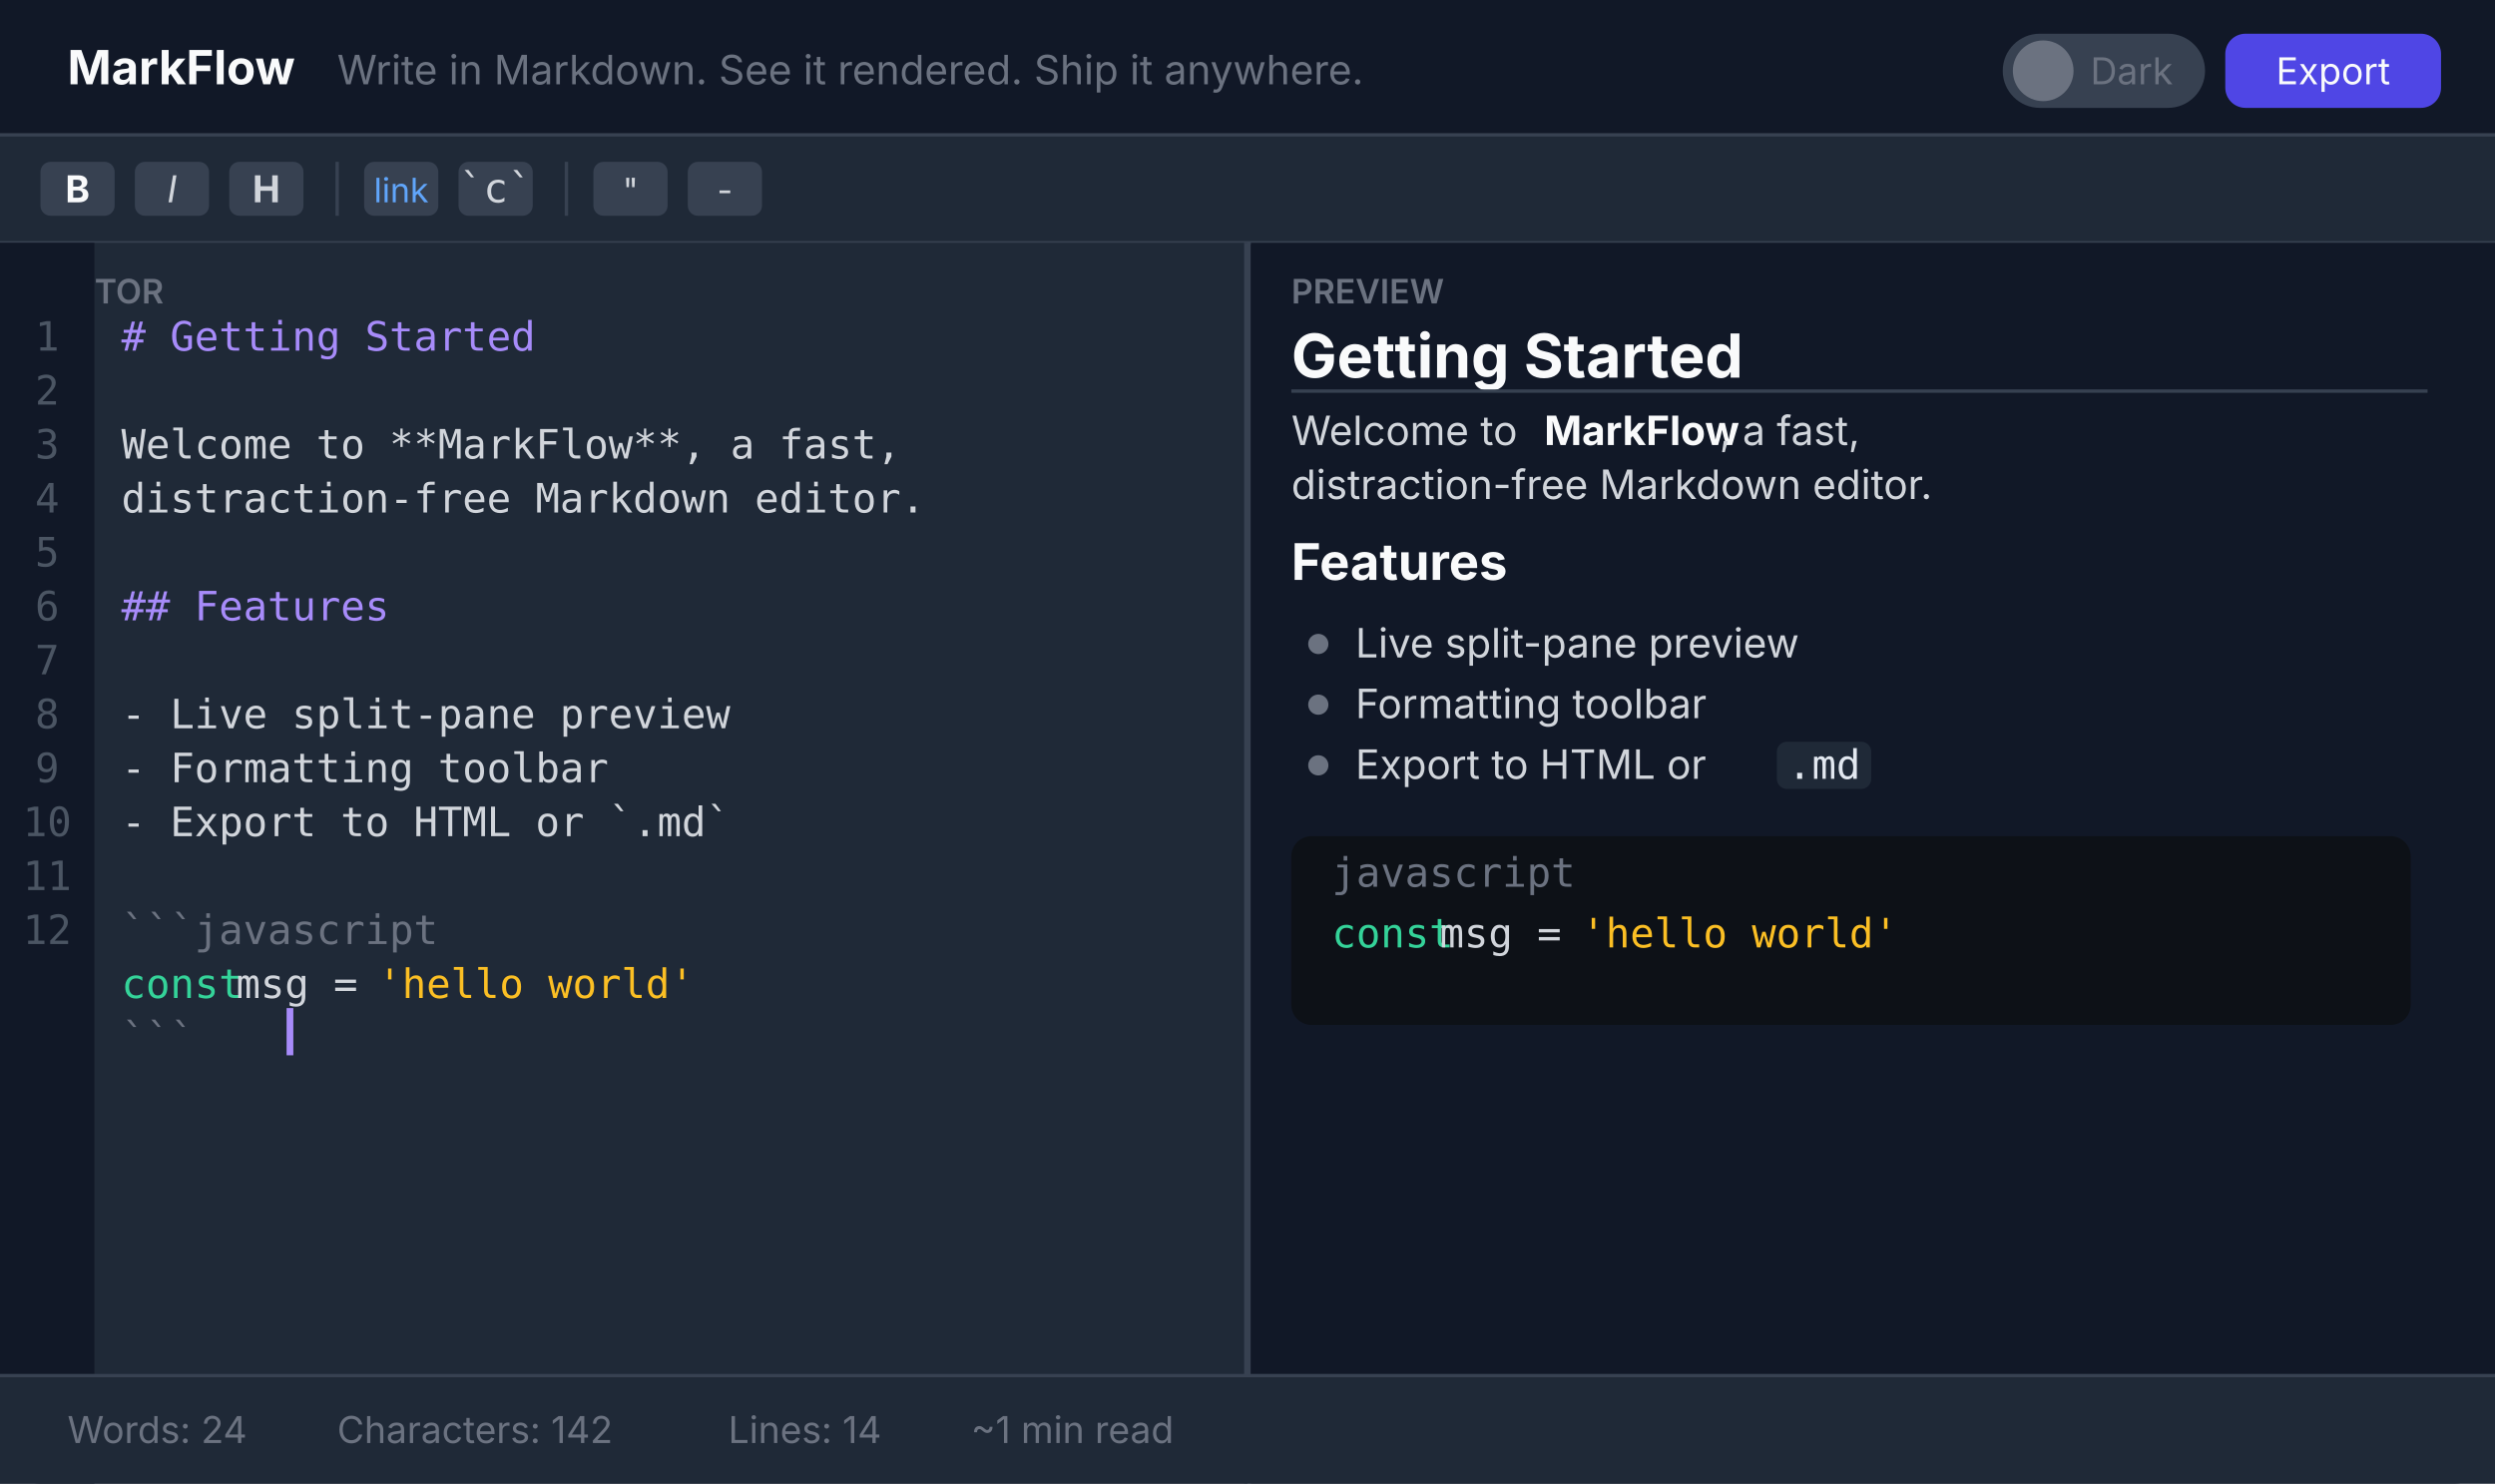
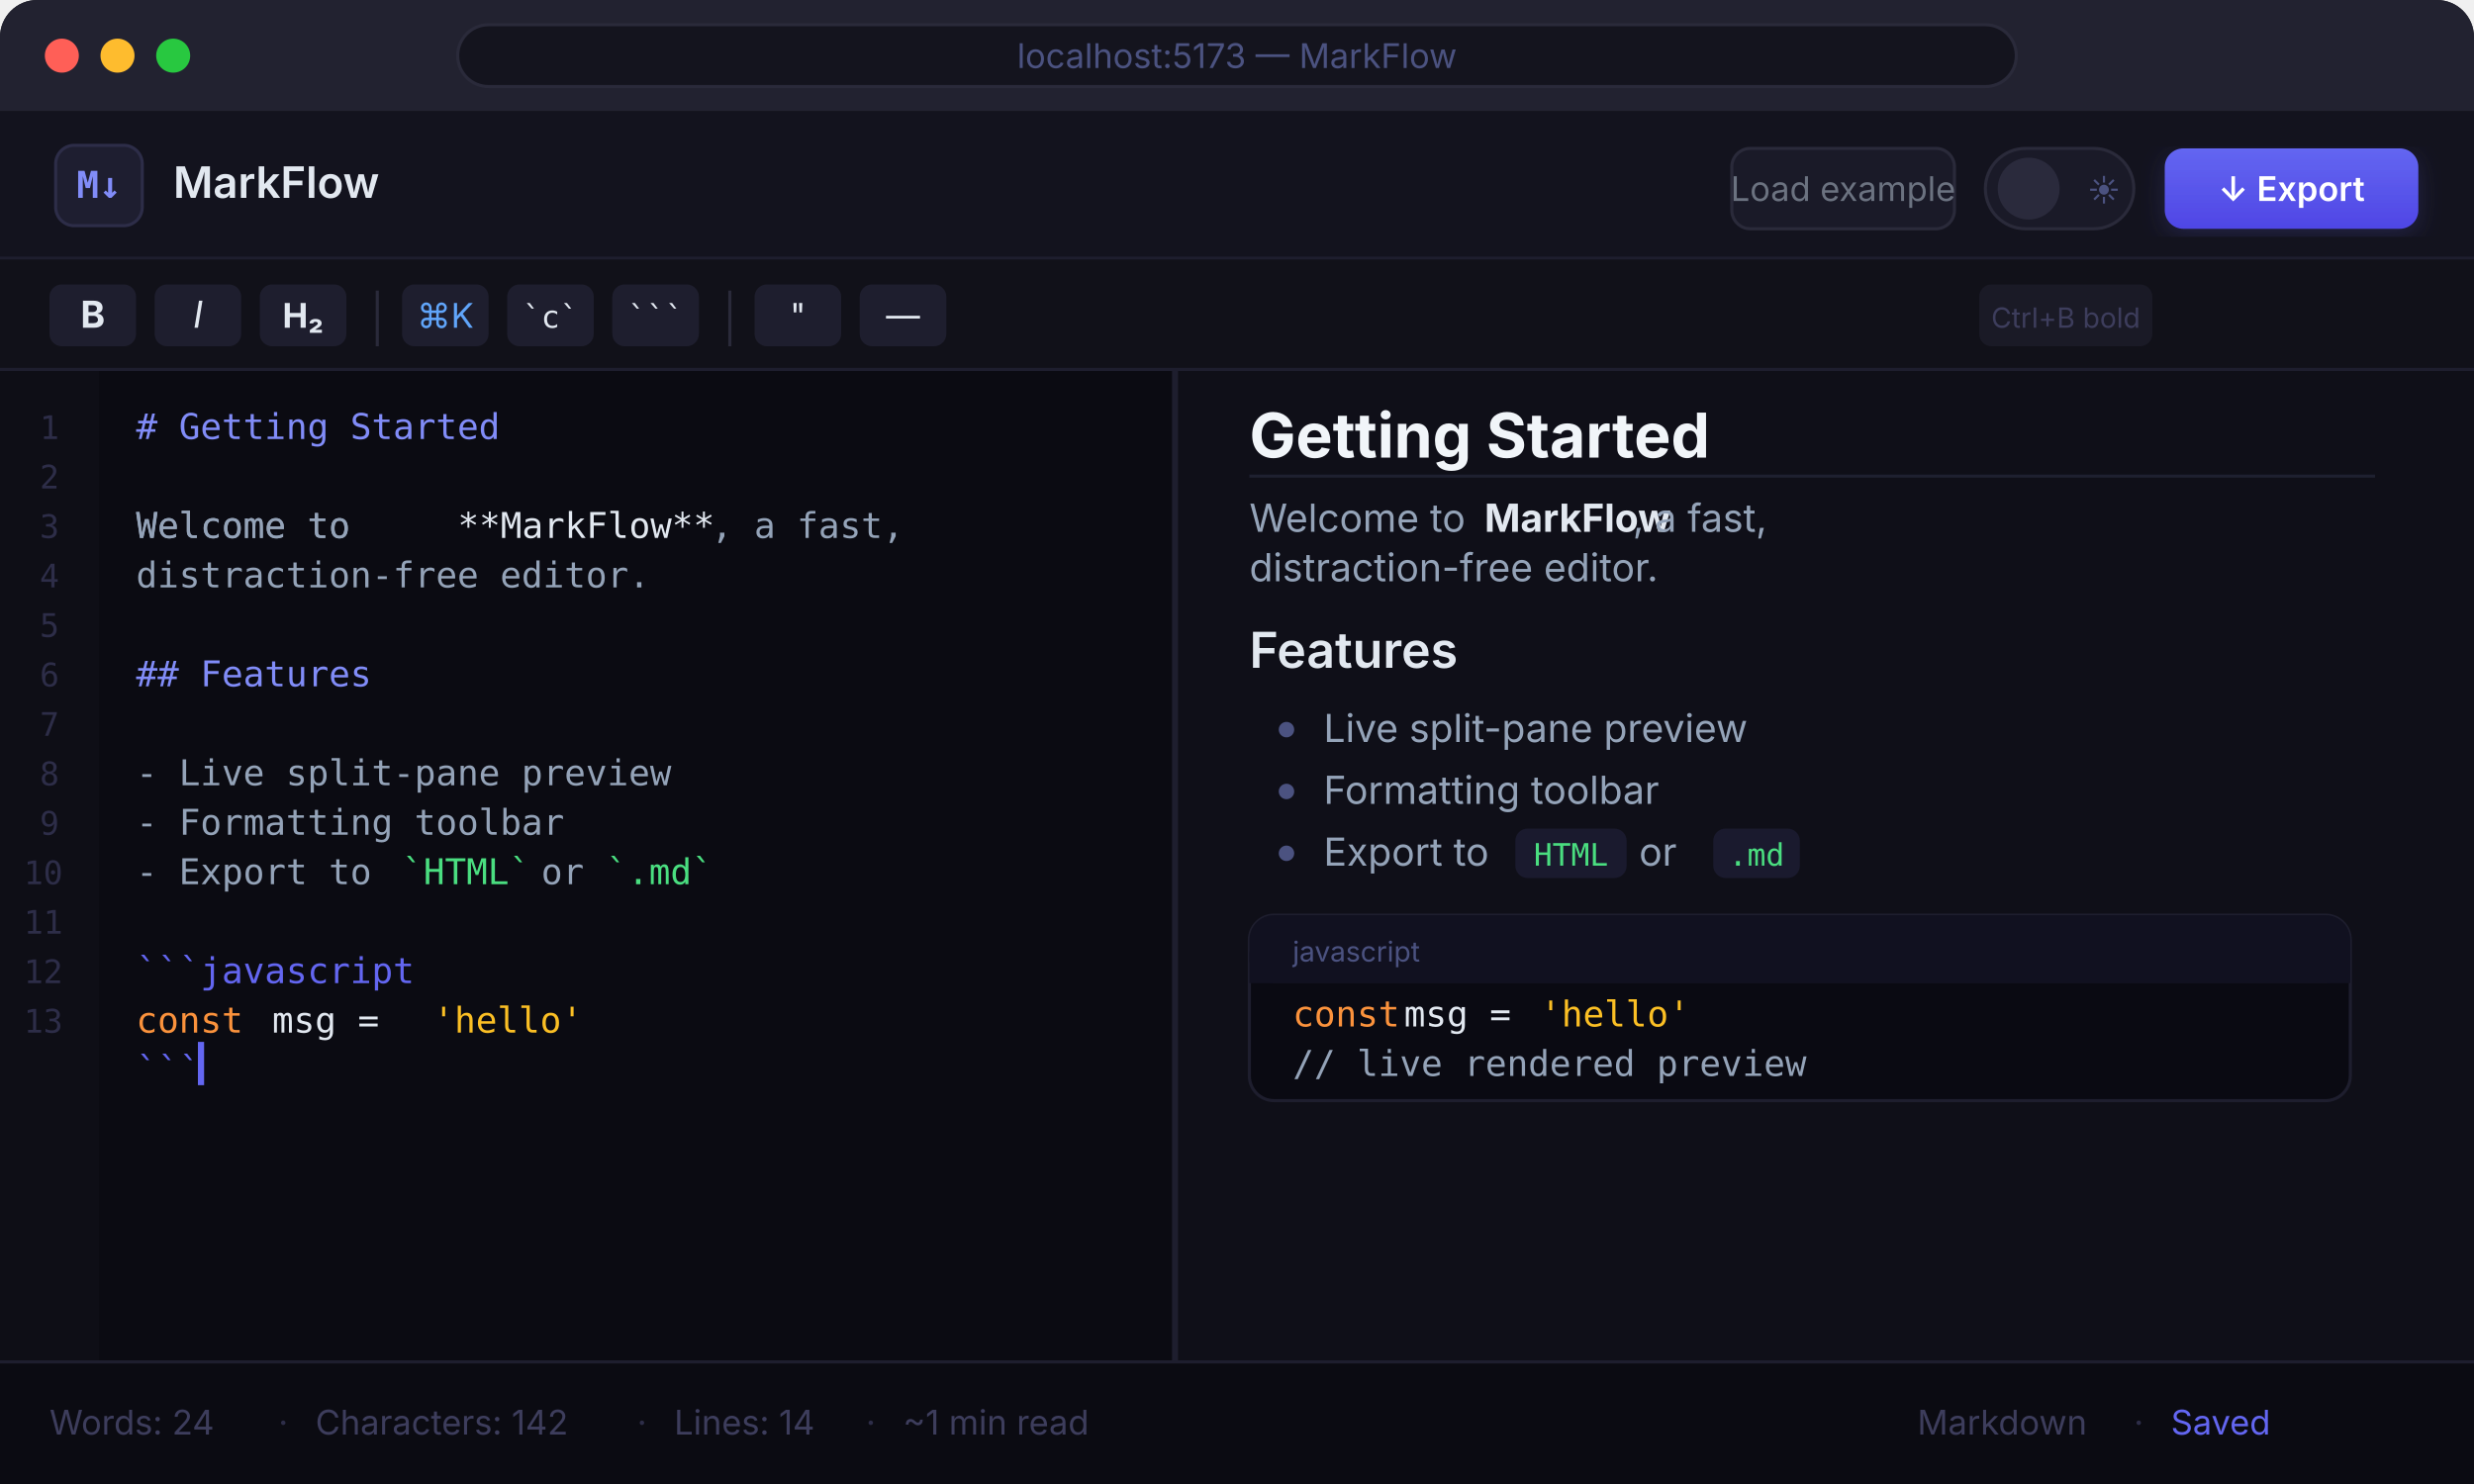
- <svg xmlns="http://www.w3.org/2000/svg" width="740" height="440" viewBox="0 0 740 440">
+ <svg xmlns="http://www.w3.org/2000/svg" width="800" height="480" viewBox="0 0 800 480">
  <defs>
-     <style>
-       .bg { fill: #111827; }
-       .panel { fill: #1f2937; }
-       .toolbar { fill: #1f2937; }
-       .header { fill: #111827; }
-       .mono { font-family: 'SF Mono', 'Fira Code', monospace; font-size: 12px; }
-       .sans { font-family: -apple-system, BlinkMacSystemFont, 'Segoe UI', sans-serif; }
-       .dim { fill: #4b5563; }
-       .muted { fill: #6b7280; }
-       .light { fill: #d1d5db; }
-       .white { fill: #f9fafb; }
-       .purple { fill: #a78bfa; }
-       .green { fill: #34d399; }
-       .blue { fill: #60a5fa; }
-       .heading { fill: #f9fafb; font-weight: 700; }
-       .code-bg { fill: #0d1117; }
-     </style>
+     <linearGradient id="sidebarGrad" x1="0" y1="0" x2="1" y2="0">
+       <stop offset="0%" stop-color="#18181f" />
+       <stop offset="100%" stop-color="#1a1a22" />
+     </linearGradient>
+     <linearGradient id="btnGrad" x1="0" y1="0" x2="0" y2="1">
+       <stop offset="0%" stop-color="#6366f1" />
+       <stop offset="100%" stop-color="#4f46e5" />
+     </linearGradient>
+     <filter id="btnShadow">
+       <feDropShadow dx="0" dy="2" stdDeviation="4" flood-color="#6366f130" />
+     </filter>
+     <filter id="cardShadow">
+       <feDropShadow dx="0" dy="8" stdDeviation="16" flood-color="#00000040" />
+     </filter>
  </defs>
-   <rect width="740" height="440" rx="12" class="bg" />
-   <rect width="740" height="40" class="header" />
-   <text x="20" y="25" class="sans white" font-size="14" font-weight="700">MarkFlow</text>
-   <text x="100" y="25" class="sans muted" font-size="12">Write in Markdown. See it rendered. Ship it anywhere.</text>
-   <rect x="594" y="10" width="60" height="22" rx="11" fill="#374151" />
-   <circle cx="606" cy="21" r="9" fill="#6b7280" />
-   <text x="620" y="25" class="sans muted" font-size="11">Dark</text>
-   <rect x="660" y="10" width="64" height="22" rx="6" fill="#4f46e5" />
-   <text x="692" y="25" class="sans white" font-size="11" text-anchor="middle">Export</text>
-   <rect y="40" width="740" height="32" class="toolbar" />
-   <line x1="0" y1="40" x2="740" y2="40" stroke="#374151" stroke-width="1" />
-   <line x1="0" y1="72" x2="740" y2="72" stroke="#374151" stroke-width="1" />
-   <rect x="12" y="48" width="22" height="16" rx="3" fill="#374151" />
-   <text x="23" y="60" class="sans white" font-size="11" font-weight="700" text-anchor="middle">B</text>
-   <rect x="40" y="48" width="22" height="16" rx="3" fill="#374151" />
-   <text x="51" y="60" class="sans" fill="#d1d5db" font-size="11" font-style="italic" text-anchor="middle">I</text>
-   <rect x="68" y="48" width="22" height="16" rx="3" fill="#374151" />
-   <text x="79" y="60" class="sans" fill="#d1d5db" font-size="11" font-weight="700" text-anchor="middle">H</text>
-   <line x1="100" y1="48" x2="100" y2="64" stroke="#374151" stroke-width="1" />
-   <rect x="108" y="48" width="22" height="16" rx="3" fill="#374151" />
-   <text x="119" y="60" class="sans" fill="#60a5fa" font-size="10" text-anchor="middle">link</text>
-   <rect x="136" y="48" width="22" height="16" rx="3" fill="#374151" />
-   <text x="147" y="60" class="mono" fill="#d1d5db" font-size="10" text-anchor="middle">`c`</text>
-   <line x1="168" y1="48" x2="168" y2="64" stroke="#374151" stroke-width="1" />
-   <rect x="176" y="48" width="22" height="16" rx="3" fill="#374151" />
-   <text x="187" y="60" class="sans" fill="#d1d5db" font-size="10" text-anchor="middle">"</text>
-   <rect x="204" y="48" width="22" height="16" rx="3" fill="#374151" />
-   <text x="215" y="60" class="sans" fill="#d1d5db" font-size="10" text-anchor="middle">-</text>
-   <rect x="0" y="72" width="370" height="368" class="panel" />
-   <text x="12" y="90" class="sans muted" font-size="10" font-weight="600">EDITOR</text>
-   <rect x="0" y="72" width="28" height="368" fill="#111827" />
-   <text x="14" y="104" class="mono dim" font-size="11" text-anchor="middle">1</text>
-   <text x="14" y="120" class="mono dim" font-size="11" text-anchor="middle">2</text>
-   <text x="14" y="136" class="mono dim" font-size="11" text-anchor="middle">3</text>
-   <text x="14" y="152" class="mono dim" font-size="11" text-anchor="middle">4</text>
-   <text x="14" y="168" class="mono dim" font-size="11" text-anchor="middle">5</text>
-   <text x="14" y="184" class="mono dim" font-size="11" text-anchor="middle">6</text>
-   <text x="14" y="200" class="mono dim" font-size="11" text-anchor="middle">7</text>
-   <text x="14" y="216" class="mono dim" font-size="11" text-anchor="middle">8</text>
-   <text x="14" y="232" class="mono dim" font-size="11" text-anchor="middle">9</text>
-   <text x="14" y="248" class="mono dim" font-size="11" text-anchor="middle">10</text>
-   <text x="14" y="264" class="mono dim" font-size="11" text-anchor="middle">11</text>
-   <text x="14" y="280" class="mono dim" font-size="11" text-anchor="middle">12</text>
-   <text x="36" y="104" class="mono purple" font-size="12"># Getting Started</text>
-   <text x="36" y="120" class="mono light" font-size="12"> </text>
-   <text x="36" y="136" class="mono light" font-size="12">Welcome to **MarkFlow**, a fast,</text>
-   <text x="36" y="152" class="mono light" font-size="12">distraction-free Markdown editor.</text>
-   <text x="36" y="168" class="mono light" font-size="12"> </text>
-   <text x="36" y="184" class="mono purple" font-size="12">## Features</text>
-   <text x="36" y="200" class="mono light" font-size="12"> </text>
-   <text x="36" y="216" class="mono light" font-size="12">- Live split-pane preview</text>
-   <text x="36" y="232" class="mono light" font-size="12">- Formatting toolbar</text>
-   <text x="36" y="248" class="mono light" font-size="12">- Export to HTML or `.md`</text>
-   <text x="36" y="264" class="mono light" font-size="12"> </text>
-   <text x="36" y="280" class="mono muted" font-size="12">```javascript</text>
-   <text x="36" y="296" class="mono green" font-size="12">const</text>
-   <text x="70" y="296" class="mono light" font-size="12"> msg = </text>
-   <text x="112" y="296" class="mono" fill="#fbbf24" font-size="12">'hello world'</text>
-   <text x="36" y="312" class="mono muted" font-size="12">```</text>
-   <rect x="85" y="299" width="2" height="14" fill="#a78bfa" />
-   <rect x="369" y="72" width="2" height="368" fill="#374151" />
-   <rect x="371" y="72" width="369" height="368" fill="#111827" />
-   <text x="383" y="90" class="sans muted" font-size="10" font-weight="600">PREVIEW</text>
-   <text x="383" y="112" class="sans heading" font-size="18">Getting Started</text>
-   <line x1="383" y1="116" x2="720" y2="116" stroke="#374151" stroke-width="1" />
-   <text x="383" y="132" class="sans light" font-size="12">Welcome to </text>
-   <text x="458" y="132" class="sans white" font-size="12" font-weight="700">MarkFlow</text>
-   <text x="510" y="132" class="sans light" font-size="12">, a fast,</text>
-   <text x="383" y="148" class="sans light" font-size="12">distraction-free Markdown editor.</text>
-   <text x="383" y="172" class="sans heading" font-size="15">Features</text>
-   <circle cx="391" cy="191" r="3" fill="#6b7280" />
-   <text x="402" y="195" class="sans light" font-size="12">Live split-pane preview</text>
-   <circle cx="391" cy="209" r="3" fill="#6b7280" />
-   <text x="402" y="213" class="sans light" font-size="12">Formatting toolbar</text>
-   <circle cx="391" cy="227" r="3" fill="#6b7280" />
-   <text x="402" y="231" class="sans light" font-size="12">Export to HTML or </text>
-   <rect x="527" y="220" width="28" height="14" rx="3" fill="#1f2937" />
-   <text x="541" y="231" class="mono" fill="#e2e8f0" font-size="11" text-anchor="middle">.md</text>
-   <rect x="383" y="248" width="332" height="56" rx="6" class="code-bg" />
-   <text x="395" y="263" class="mono muted" font-size="10">javascript</text>
-   <text x="395" y="281" class="mono green" font-size="12">const</text>
-   <text x="427" y="281" class="mono light" font-size="12"> msg = </text>
-   <text x="469" y="281" class="mono" fill="#fbbf24" font-size="12">'hello world'</text>
-   <rect x="0" y="408" width="740" height="32" fill="#1f2937" />
-   <line x1="0" y1="408" x2="740" y2="408" stroke="#374151" stroke-width="1" />
-   <text x="20" y="428" class="sans muted" font-size="11">Words: 24</text>
-   <text x="100" y="428" class="sans muted" font-size="11">Characters: 142</text>
-   <text x="216" y="428" class="sans muted" font-size="11">Lines: 14</text>
-   <text x="288" y="428" class="sans muted" font-size="11">~1 min read</text>
+   <rect width="800" height="480" rx="12" fill="#1a1a24" />
+   <rect width="800" height="36" rx="12" fill="#222230" />
+   <rect y="24" width="800" height="12" fill="#222230" />
+   <circle cx="20" cy="18" r="5.5" fill="#ff5f57" />
+   <circle cx="38" cy="18" r="5.5" fill="#febc2e" />
+   <circle cx="56" cy="18" r="5.5" fill="#28c840" />
+   <rect x="148" y="8" width="504" height="20" rx="10" fill="#14141e" />
+   <rect x="148" y="8" width="504" height="20" rx="10" fill="none" stroke="#2a2a3a" stroke-width="1" />
+   <text x="400" y="22" font-family="-apple-system, sans-serif" font-size="11" fill="#4b5280" text-anchor="middle">localhost:5173 — MarkFlow</text>
+   <rect y="36" width="800" height="444" fill="#0e0e16" />
+   <rect y="36" width="800" height="48" fill="#13131e" />
+   <rect y="83" width="800" height="1" fill="#1e1e2e" />
+   <rect x="18" y="47" width="28" height="26" rx="6" fill="#1e1e30" />
+   <rect x="18" y="47" width="28" height="26" rx="6" fill="none" stroke="#2d2d48" stroke-width="1" />
+   <text x="32" y="64" font-family="'SF Mono', monospace" font-size="12" font-weight="700" fill="#818cf8" text-anchor="middle">M↓</text>
+   <text x="56" y="64" font-family="-apple-system, BlinkMacSystemFont, sans-serif" font-size="14" font-weight="600" fill="#e2e8f0">MarkFlow</text>
+   <rect x="560" y="48" width="72" height="26" rx="6" fill="#1a1a28" />
+   <rect x="560" y="48" width="72" height="26" rx="6" fill="none" stroke="#2a2a3a" stroke-width="1" />
+   <text x="596" y="65" font-family="-apple-system, sans-serif" font-size="11" fill="#6b7280" text-anchor="middle">Load example</text>
+   <rect x="642" y="48" width="48" height="26" rx="13" fill="#1a1a28" />
+   <rect x="642" y="48" width="48" height="26" rx="13" fill="none" stroke="#2a2a3a" stroke-width="1" />
+   <circle cx="656" cy="61" r="10" fill="#2a2a3c" />
+   <text x="675" y="65" font-family="-apple-system, sans-serif" font-size="10" fill="#4b5280">☀</text>
+   <rect x="700" y="48" width="82" height="26" rx="6" fill="url(#btnGrad)" filter="url(#btnShadow)" />
+   <text x="741" y="65" font-family="-apple-system, sans-serif" font-size="11" font-weight="600" fill="white" text-anchor="middle">↓ Export</text>
+   <rect y="84" width="800" height="36" fill="#111119" />
+   <rect y="119" width="800" height="1" fill="#1e1e2e" />
+   <rect x="16" y="92" width="28" height="20" rx="4" fill="#1e1e2e" />
+   <text x="30" y="106" font-family="-apple-system, sans-serif" font-size="12" font-weight="700" fill="#e2e8f0" text-anchor="middle">B</text>
+   <rect x="50" y="92" width="28" height="20" rx="4" fill="#1e1e2e" />
+   <text x="64" y="106" font-family="-apple-system, sans-serif" font-size="12" fill="#e2e8f0" font-style="italic" text-anchor="middle">I</text>
+   <rect x="84" y="92" width="28" height="20" rx="4" fill="#1e1e2e" />
+   <text x="98" y="106" font-family="-apple-system, sans-serif" font-size="11" font-weight="700" fill="#e2e8f0" text-anchor="middle">H₂</text>
+   <line x1="122" y1="94" x2="122" y2="112" stroke="#2a2a3a" stroke-width="1" />
+   <rect x="130" y="92" width="28" height="20" rx="4" fill="#1e1e2e" />
+   <text x="144" y="106" font-family="-apple-system, sans-serif" font-size="11" fill="#60a5fa" text-anchor="middle">⌘K</text>
+   <rect x="164" y="92" width="28" height="20" rx="4" fill="#1e1e2e" />
+   <text x="178" y="106" font-family="'SF Mono', monospace" font-size="10" fill="#e2e8f0" text-anchor="middle">`c`</text>
+   <rect x="198" y="92" width="28" height="20" rx="4" fill="#1e1e2e" />
+   <text x="212" y="106" font-family="'SF Mono', monospace" font-size="10" fill="#e2e8f0" text-anchor="middle">```</text>
+   <line x1="236" y1="94" x2="236" y2="112" stroke="#2a2a3a" stroke-width="1" />
+   <rect x="244" y="92" width="28" height="20" rx="4" fill="#1e1e2e" />
+   <text x="258" y="106" font-family="-apple-system, sans-serif" font-size="11" fill="#e2e8f0" text-anchor="middle">"</text>
+   <rect x="278" y="92" width="28" height="20" rx="4" fill="#1e1e2e" />
+   <text x="292" y="106" font-family="-apple-system, sans-serif" font-size="11" fill="#e2e8f0" text-anchor="middle">—</text>
+   <rect x="640" y="92" width="56" height="20" rx="4" fill="#1a1a26" />
+   <text x="668" y="106" font-family="-apple-system, sans-serif" font-size="9" fill="#3d3d5c" text-anchor="middle">Ctrl+B bold</text>
+   <rect x="0" y="120" width="380" height="320" fill="#0b0b12" />
+   <rect x="0" y="120" width="32" height="320" fill="#0e0e16" />
+   <text x="16" y="142" font-family="'SF Mono', monospace" font-size="10.5" fill="#2d2d48" text-anchor="middle">1</text>
+   <text x="16" y="158" font-family="'SF Mono', monospace" font-size="10.5" fill="#2d2d48" text-anchor="middle">2</text>
+   <text x="16" y="174" font-family="'SF Mono', monospace" font-size="10.5" fill="#2d2d48" text-anchor="middle">3</text>
+   <text x="16" y="190" font-family="'SF Mono', monospace" font-size="10.5" fill="#2d2d48" text-anchor="middle">4</text>
+   <text x="16" y="206" font-family="'SF Mono', monospace" font-size="10.5" fill="#2d2d48" text-anchor="middle">5</text>
+   <text x="16" y="222" font-family="'SF Mono', monospace" font-size="10.5" fill="#2d2d48" text-anchor="middle">6</text>
+   <text x="16" y="238" font-family="'SF Mono', monospace" font-size="10.5" fill="#2d2d48" text-anchor="middle">7</text>
+   <text x="16" y="254" font-family="'SF Mono', monospace" font-size="10.5" fill="#2d2d48" text-anchor="middle">8</text>
+   <text x="16" y="270" font-family="'SF Mono', monospace" font-size="10.5" fill="#2d2d48" text-anchor="middle">9</text>
+   <text x="14" y="286" font-family="'SF Mono', monospace" font-size="10.5" fill="#2d2d48" text-anchor="middle">10</text>
+   <text x="14" y="302" font-family="'SF Mono', monospace" font-size="10.5" fill="#2d2d48" text-anchor="middle">11</text>
+   <text x="14" y="318" font-family="'SF Mono', monospace" font-size="10.5" fill="#2d2d48" text-anchor="middle">12</text>
+   <text x="14" y="334" font-family="'SF Mono', monospace" font-size="10.5" fill="#2d2d48" text-anchor="middle">13</text>
+   <text x="44" y="142" font-family="'SF Mono', monospace" font-size="11.5" fill="#818cf8"># Getting Started</text>
+   <text x="44" y="174" font-family="'SF Mono', monospace" font-size="11.5" fill="#94a3b8">Welcome to </text>
+   <text x="44" y="174" font-family="'SF Mono', monospace" font-size="11.5" fill="#94a3b8">Welcome to </text>
+   <text x="148" y="174" font-family="'SF Mono', monospace" font-size="11.5" fill="#e2e8f0">**MarkFlow**</text>
+   <text x="230" y="174" font-family="'SF Mono', monospace" font-size="11.5" fill="#94a3b8">, a fast,</text>
+   <text x="44" y="190" font-family="'SF Mono', monospace" font-size="11.5" fill="#94a3b8">distraction-free editor.</text>
+   <text x="44" y="222" font-family="'SF Mono', monospace" font-size="11.5" fill="#818cf8">## Features</text>
+   <text x="44" y="254" font-family="'SF Mono', monospace" font-size="11.5" fill="#94a3b8">- Live split-pane preview</text>
+   <text x="44" y="270" font-family="'SF Mono', monospace" font-size="11.5" fill="#94a3b8">- Formatting toolbar</text>
+   <text x="44" y="286" font-family="'SF Mono', monospace" font-size="11.5" fill="#94a3b8">- Export to </text>
+   <text x="130" y="286" font-family="'SF Mono', monospace" font-size="11.5" fill="#4ade80">`HTML`</text>
+   <text x="175" y="286" font-family="'SF Mono', monospace" font-size="11.5" fill="#94a3b8"> or </text>
+   <text x="196" y="286" font-family="'SF Mono', monospace" font-size="11.5" fill="#4ade80">`.md`</text>
+   <text x="44" y="318" font-family="'SF Mono', monospace" font-size="11.5" fill="#6366f1">```javascript</text>
+   <text x="44" y="334" font-family="'SF Mono', monospace" font-size="11.5" fill="#fb923c">const</text>
+   <text x="88" y="334" font-family="'SF Mono', monospace" font-size="11.5" fill="#e2e8f0"> msg = </text>
+   <text x="140" y="334" font-family="'SF Mono', monospace" font-size="11.5" fill="#fbbf24">'hello'</text>
+   <text x="44" y="350" font-family="'SF Mono', monospace" font-size="11.5" fill="#6366f1">```</text>
+   <rect x="64" y="337" width="2" height="14" fill="#6366f1" />
+   <rect x="379" y="120" width="2" height="320" fill="#1e1e2e" />
+   <rect x="381" y="120" width="419" height="320" fill="#0f0f18" />
+   <text x="404" y="148" font-family="-apple-system, BlinkMacSystemFont, 'Segoe UI', sans-serif" font-size="20" font-weight="700" fill="#f1f5f9">Getting Started</text>
+   <line x1="404" y1="154" x2="768" y2="154" stroke="#1e2030" stroke-width="1" />
+   <text x="404" y="172" font-family="-apple-system, BlinkMacSystemFont, 'Segoe UI', sans-serif" font-size="12.5" fill="#94a3b8">Welcome to </text>
+   <text x="480" y="172" font-family="-apple-system, BlinkMacSystemFont, 'Segoe UI', sans-serif" font-size="12.5" font-weight="700" fill="#e2e8f0">MarkFlow</text>
+   <text x="528" y="172" font-family="-apple-system, BlinkMacSystemFont, 'Segoe UI', sans-serif" font-size="12.5" fill="#94a3b8">, a fast,</text>
+   <text x="404" y="188" font-family="-apple-system, BlinkMacSystemFont, 'Segoe UI', sans-serif" font-size="12.5" fill="#94a3b8">distraction-free editor.</text>
+   <text x="404" y="216" font-family="-apple-system, BlinkMacSystemFont, 'Segoe UI', sans-serif" font-size="16" font-weight="600" fill="#e2e8f0">Features</text>
+   <circle cx="416" cy="236" r="2.5" fill="#4b5280" />
+   <text x="428" y="240" font-family="-apple-system, BlinkMacSystemFont, 'Segoe UI', sans-serif" font-size="12.5" fill="#94a3b8">Live split-pane preview</text>
+   <circle cx="416" cy="256" r="2.5" fill="#4b5280" />
+   <text x="428" y="260" font-family="-apple-system, BlinkMacSystemFont, 'Segoe UI', sans-serif" font-size="12.5" fill="#94a3b8">Formatting toolbar</text>
+   <circle cx="416" cy="276" r="2.5" fill="#4b5280" />
+   <text x="428" y="280" font-family="-apple-system, BlinkMacSystemFont, 'Segoe UI', sans-serif" font-size="12.5" fill="#94a3b8">Export to </text>
+   <rect x="490" y="268" width="36" height="16" rx="4" fill="#1a1a2e" />
+   <text x="508" y="280" font-family="'SF Mono', monospace" font-size="10" fill="#4ade80" text-anchor="middle">HTML</text>
+   <text x="530" y="280" font-family="-apple-system, sans-serif" font-size="12.5" fill="#94a3b8"> or </text>
+   <rect x="554" y="268" width="28" height="16" rx="4" fill="#1a1a2e" />
+   <text x="568" y="280" font-family="'SF Mono', monospace" font-size="10" fill="#4ade80" text-anchor="middle">.md</text>
+   <rect x="404" y="296" width="356" height="60" rx="8" fill="#0a0a12" />
+   <rect x="404" y="296" width="356" height="60" rx="8" fill="none" stroke="#1e1e2e" stroke-width="1" />
+   <rect x="404" y="296" width="356" height="22" rx="8" fill="#111120" />
+   <rect x="404" y="308" width="356" height="10" fill="#111120" />
+   <text x="418" y="311" font-family="-apple-system, sans-serif" font-size="9" fill="#4b5280">javascript</text>
+   <text x="418" y="332" font-family="'SF Mono', monospace" font-size="11.5" fill="#fb923c">const</text>
+   <text x="454" y="332" font-family="'SF Mono', monospace" font-size="11.5" fill="#e2e8f0"> msg = </text>
+   <text x="498" y="332" font-family="'SF Mono', monospace" font-size="11.5" fill="#fbbf24">'hello'</text>
+   <text x="418" y="348" font-family="'SF Mono', monospace" font-size="11.5" fill="#94a3b8">// live rendered preview</text>
+   <rect x="0" y="440" width="800" height="40" fill="#0b0b12" />
+   <rect x="0" y="440" width="800" height="1" fill="#1e1e2e" />
+   <text x="16" y="464" font-family="-apple-system, sans-serif" font-size="11" fill="#3d3d5c">Words: 24</text>
+   <text x="90" y="464" font-family="-apple-system, sans-serif" font-size="11" fill="#2d2d48">·</text>
+   <text x="102" y="464" font-family="-apple-system, sans-serif" font-size="11" fill="#3d3d5c">Characters: 142</text>
+   <text x="206" y="464" font-family="-apple-system, sans-serif" font-size="11" fill="#2d2d48">·</text>
+   <text x="218" y="464" font-family="-apple-system, sans-serif" font-size="11" fill="#3d3d5c">Lines: 14</text>
+   <text x="280" y="464" font-family="-apple-system, sans-serif" font-size="11" fill="#2d2d48">·</text>
+   <text x="292" y="464" font-family="-apple-system, sans-serif" font-size="11" fill="#3d3d5c">~1 min read</text>
+   <text x="620" y="464" font-family="-apple-system, sans-serif" font-size="11" fill="#3d3d5c">Markdown</text>
+   <text x="690" y="464" font-family="-apple-system, sans-serif" font-size="11" fill="#2d2d48">·</text>
+   <text x="702" y="464" font-family="-apple-system, sans-serif" font-size="11" fill="#6366f1">Saved</text>
</svg>
